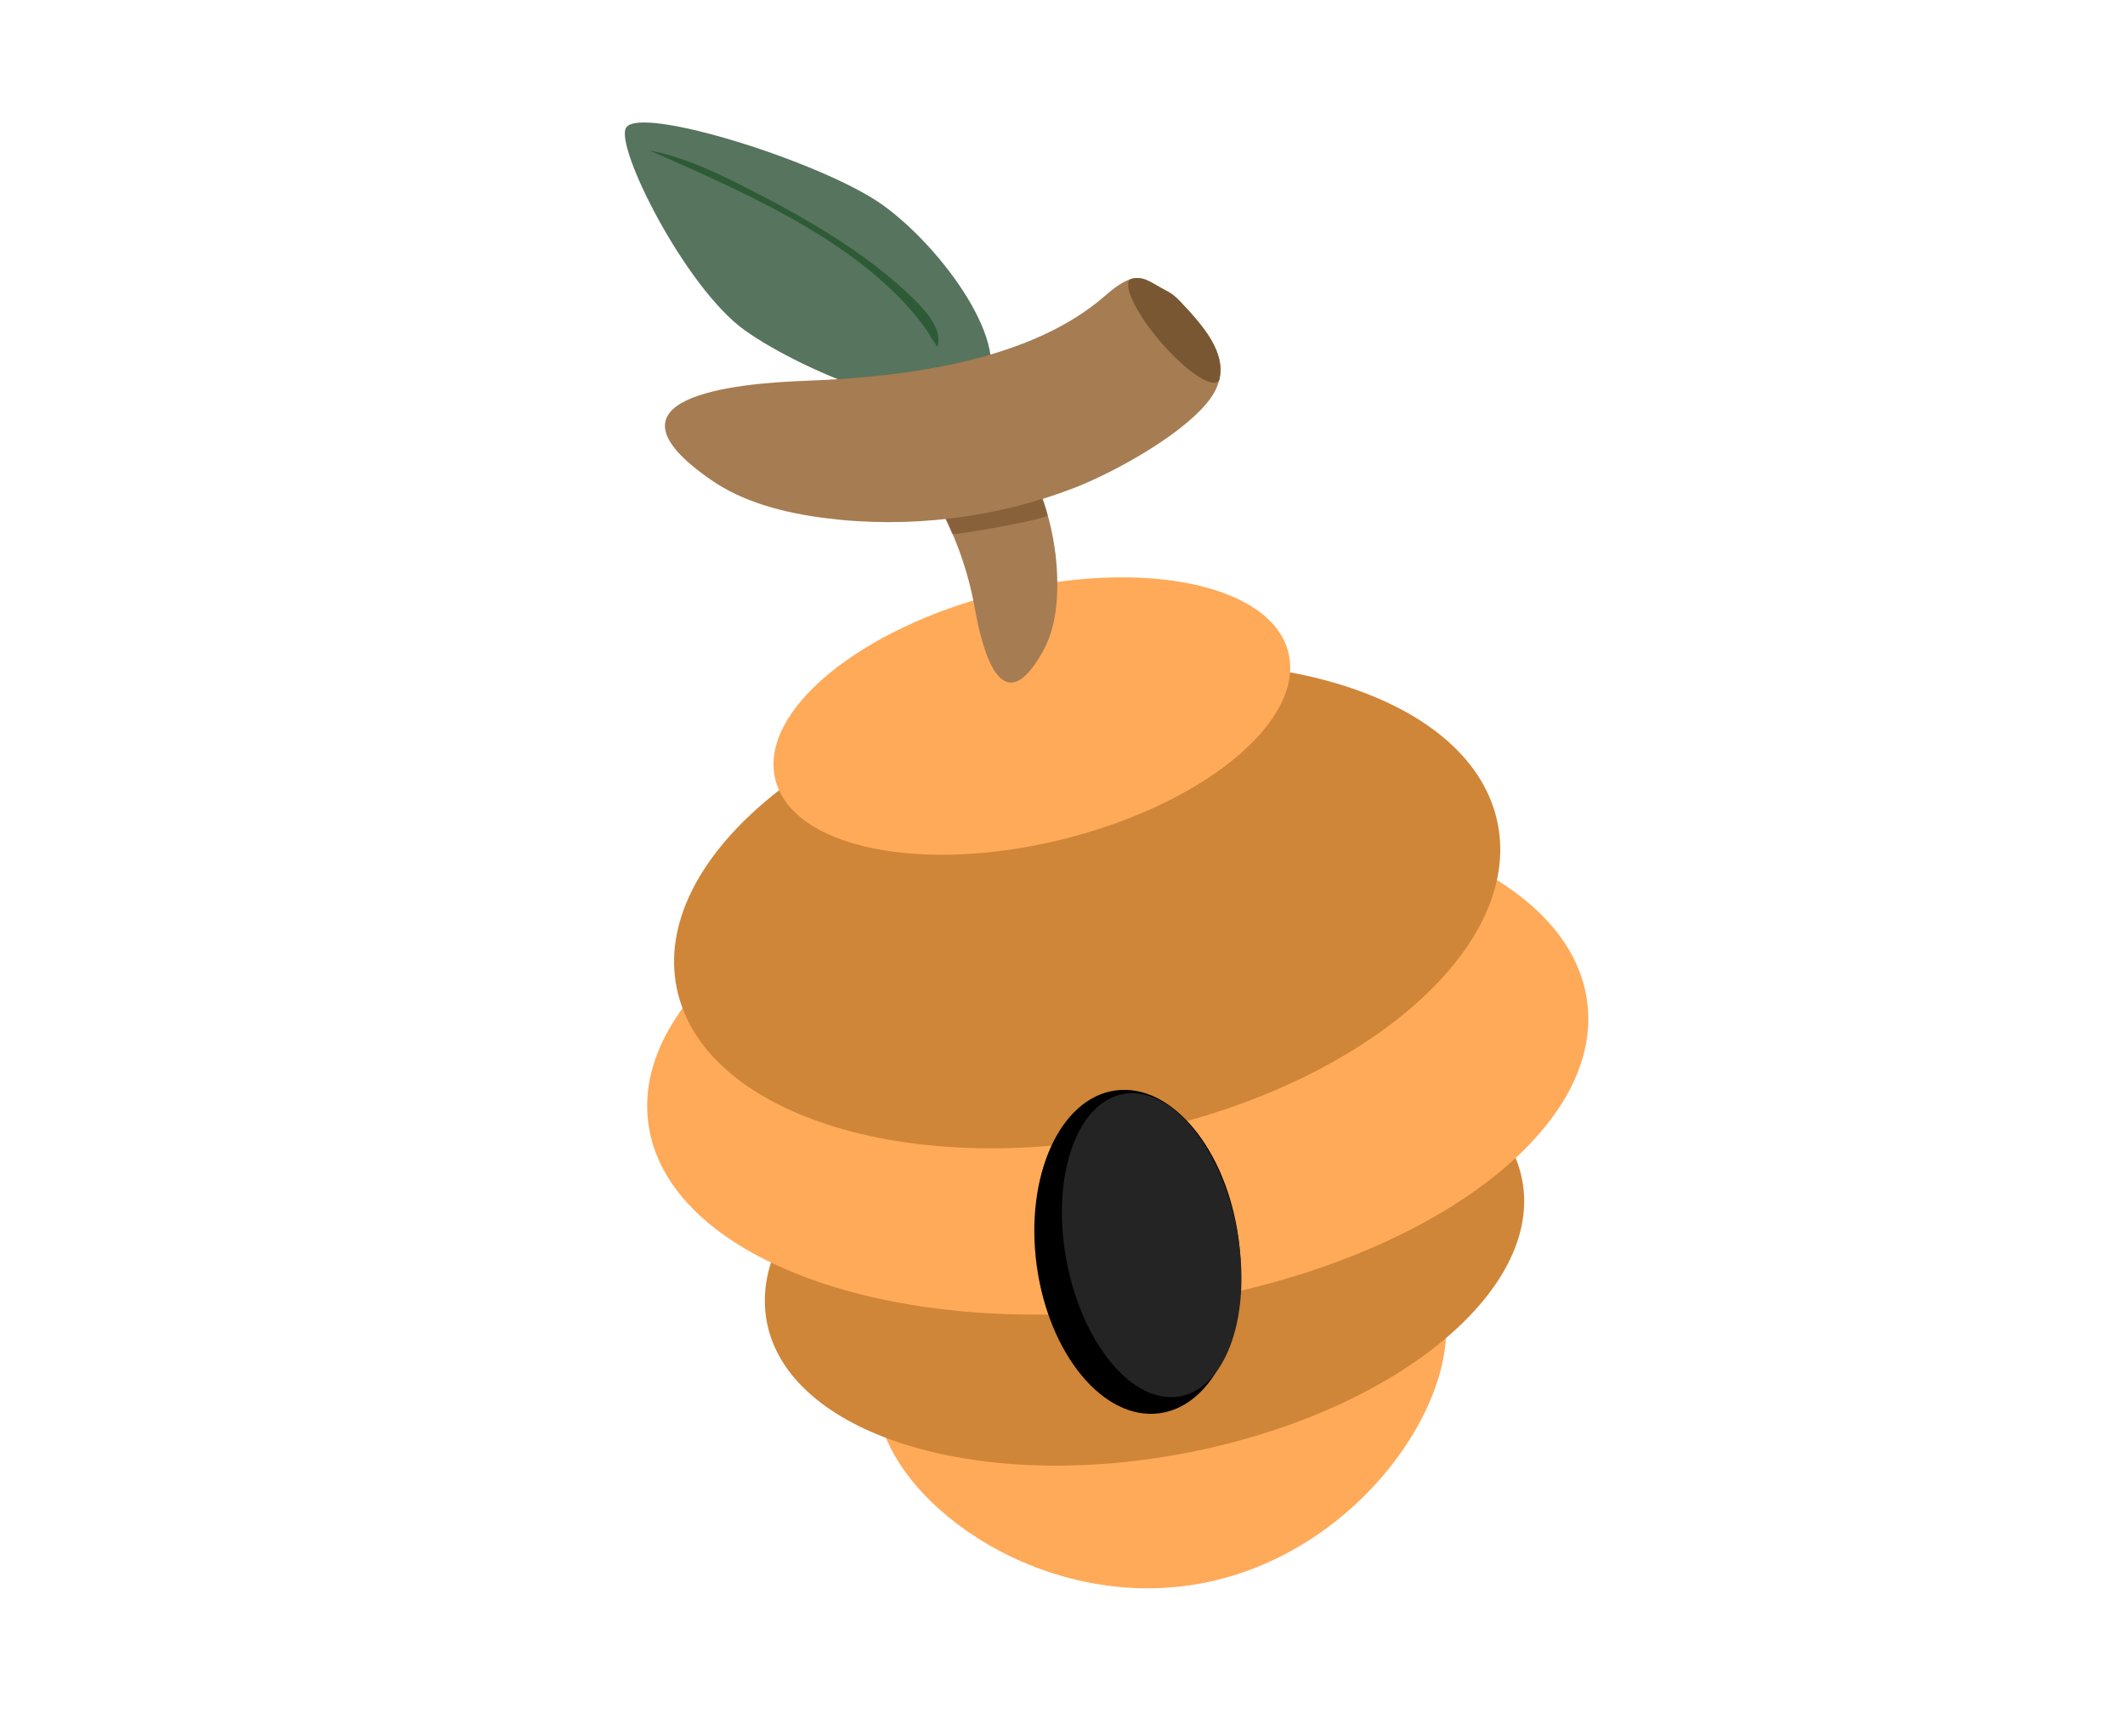
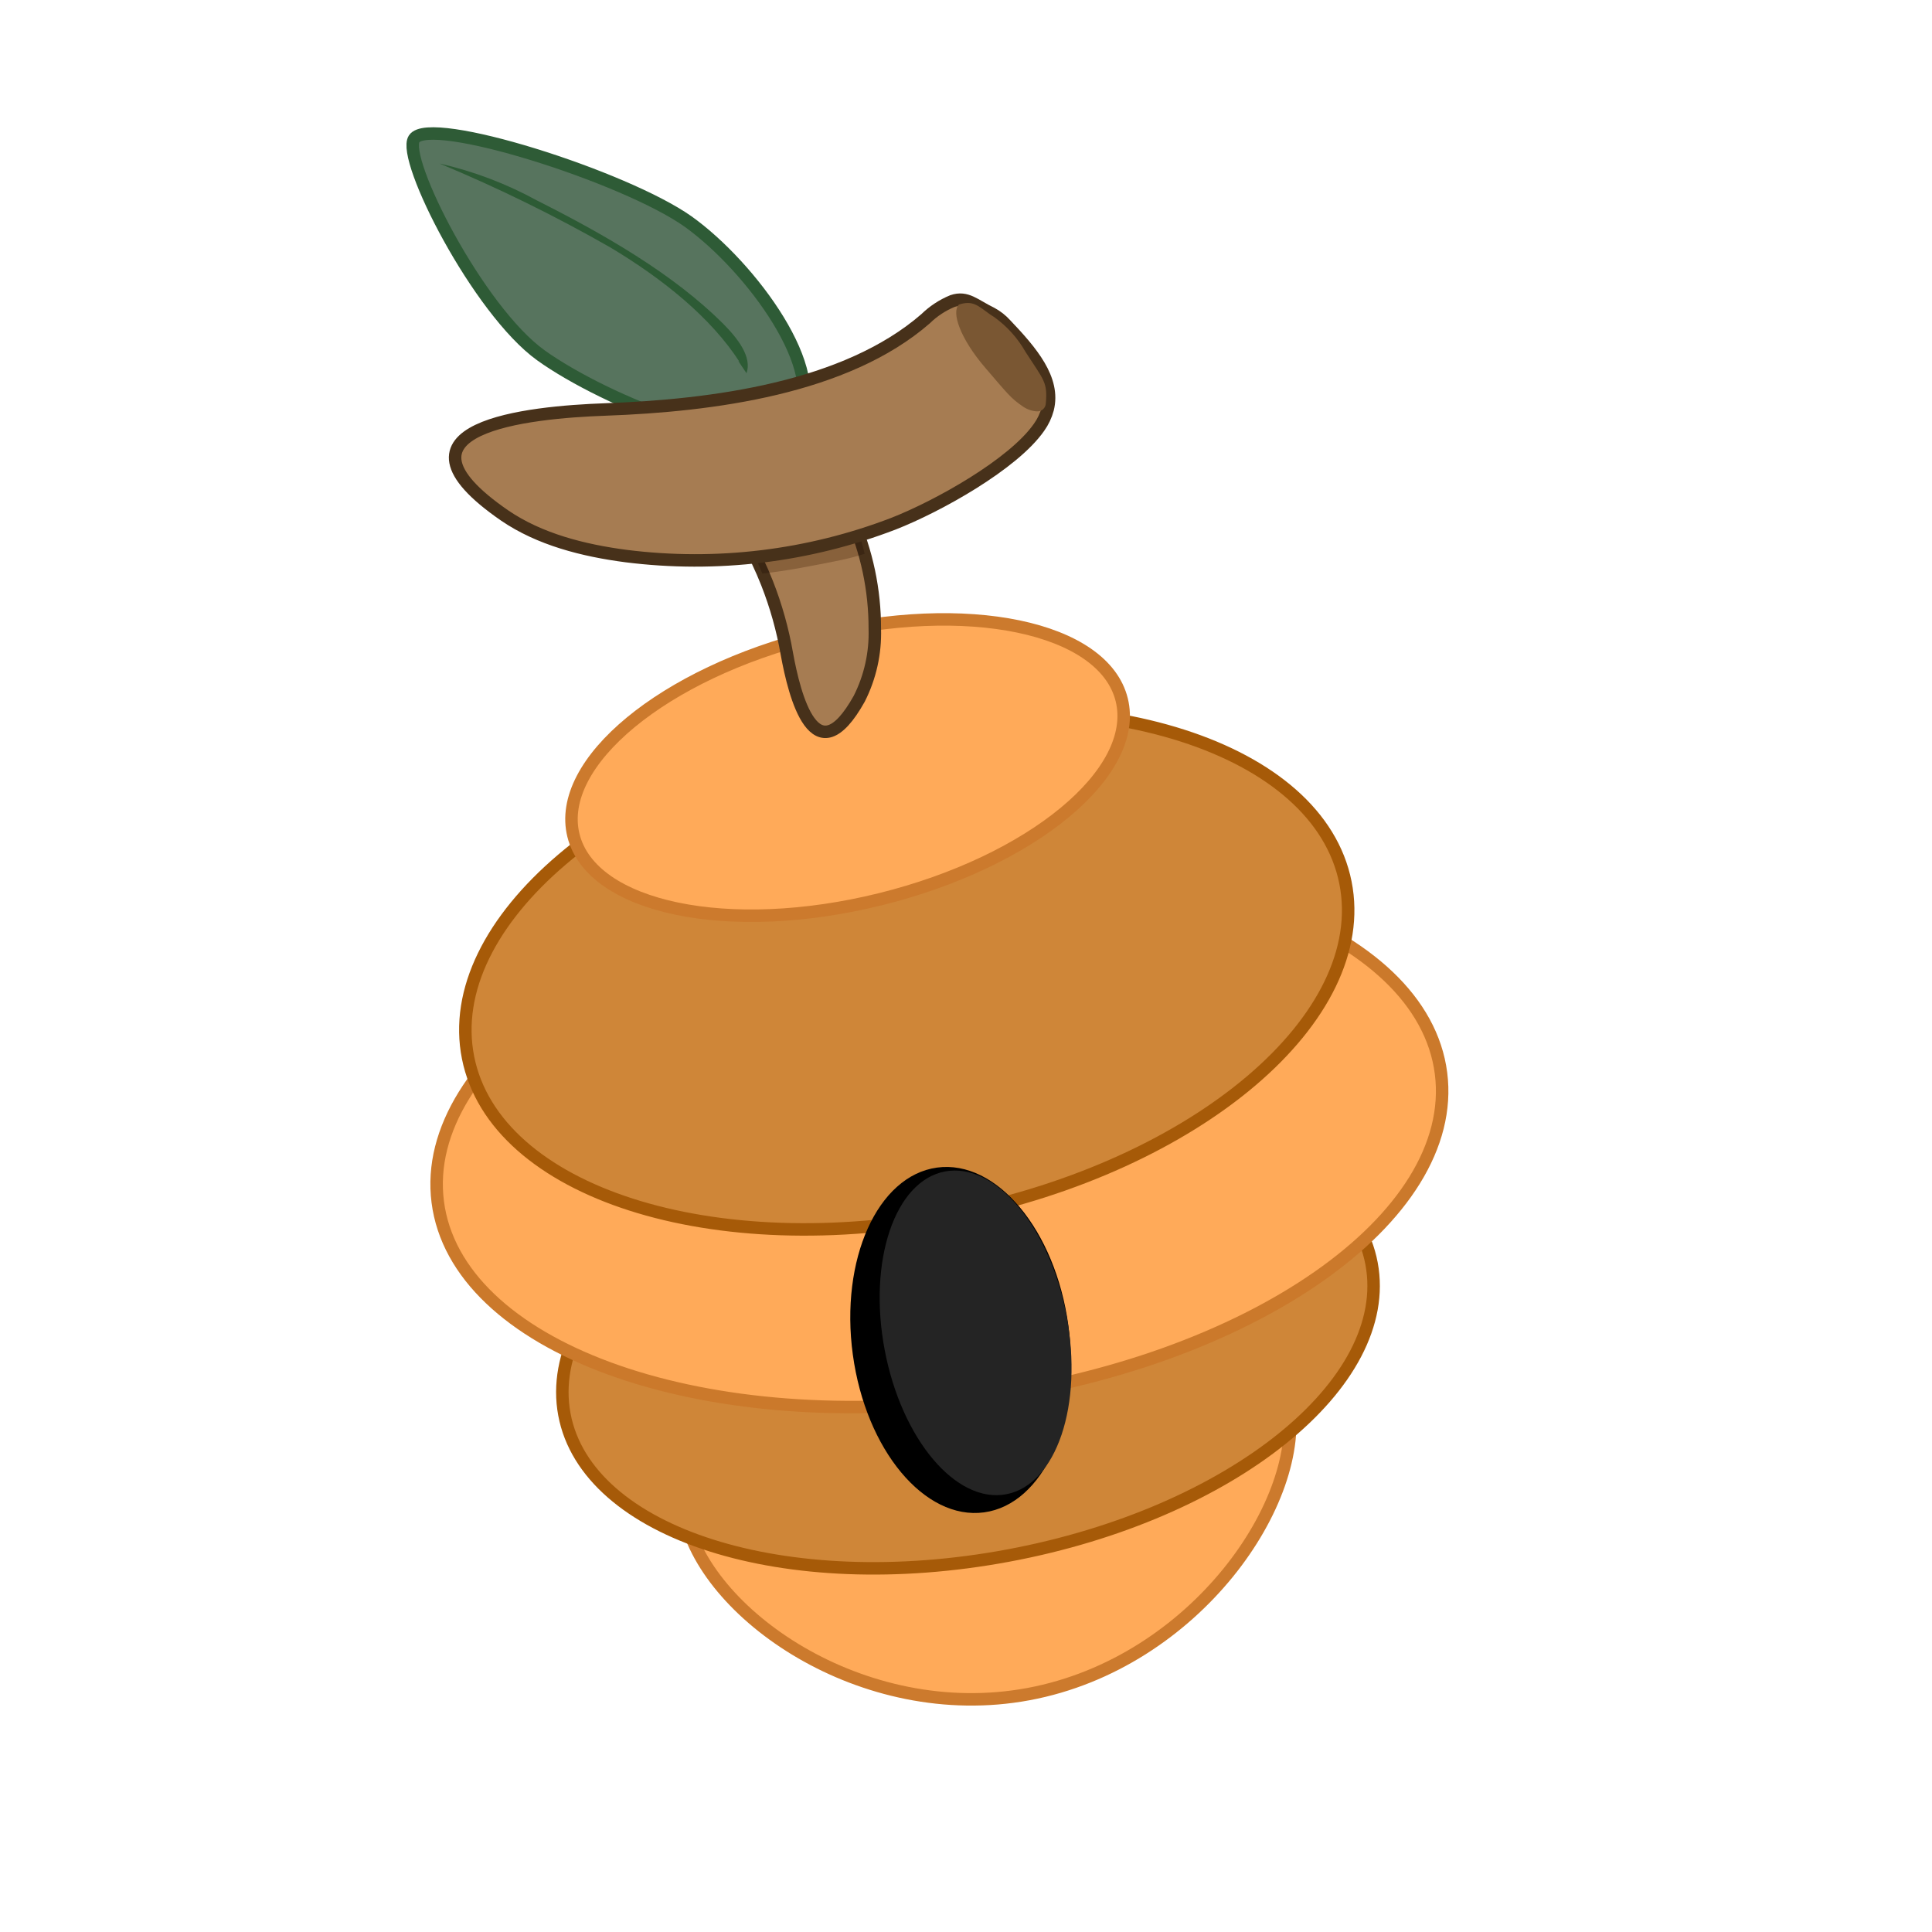
- <svg xmlns="http://www.w3.org/2000/svg" viewBox="0 0 1272.15 1039.02">
+ <svg xmlns="http://www.w3.org/2000/svg" viewBox="0 0 175 175">
  <defs>
-     <style>
-       .cls-1 {
-         opacity: .34;
-       }
- 
-       .cls-1, .cls-2 {
-         fill: #7a5733;
-       }
- 
-       .cls-1, .cls-3 {
-         mix-blend-mode: multiply;
-       }
- 
-       .cls-4 {
-         isolation: isolate;
-       }
- 
-       .cls-5 {
-         fill: #a67c52;
-       }
- 
-       .cls-6 {
-         fill: #cf8638;
-       }
- 
-       .cls-7 {
-         fill: #242424;
-       }
- 
-       .cls-8 {
-         fill: #57745e;
-       }
- 
-       .cls-3 {
-         fill: #018a1a;
-         opacity: .48;
-       }
- 
-       .cls-9 {
-         fill: #ffaa59;
-       }
-     </style>
+     <style>.cls-1{isolation:isolate;}.cls-2,.cls-4{fill:#ffaa59;}.cls-2{stroke:#cc7a2d;}.cls-2,.cls-3,.cls-4,.cls-6,.cls-7{stroke-miterlimit:10;stroke-width:1.13px;}.cls-3{fill:#cf8638;stroke:#a65a08;}.cls-4{stroke:#cb792b;}.cls-5{fill:#242424;}.cls-6{fill:#57745e;stroke:#2e5b36;}.cls-7{fill:#a67c52;stroke:#47311a;}.cls-8,.cls-9{fill:#7a5733;}.cls-10,.cls-8{mix-blend-mode:multiply;}.cls-8{opacity:0.34;}.cls-10{fill:#018a1a;opacity:0.48;}</style>
  </defs>
-   <g class="cls-4">
+   <g class="cls-1">
    <g id="beehive">
      <g id="Layer_7_copy_2" data-name="Layer 7 copy 2">
-         <path class="cls-9" d="m864.67,783.36c10.35,55.42-52.04,146.93-145.51,164.38-93.47,17.45-182.61-45.76-192.96-101.18-10.35-55.42,57.03-114.49,150.5-131.94,93.47-17.45,177.62,13.32,187.97,68.74Z" />
-         <ellipse class="cls-6" cx="685.18" cy="748.76" rx="230.06" ry="123.41" transform="translate(-125.84 138.55) rotate(-10.58)" />
-         <ellipse class="cls-9" cx="669.18" cy="635.86" rx="283.38" ry="147.78" transform="translate(-75.5 90.36) rotate(-7.31)" />
-         <ellipse class="cls-6" cx="650.84" cy="542.05" rx="250.63" ry="139.41" transform="translate(-93.52 137.9) rotate(-11.29)" />
-         <ellipse class="cls-9" cx="617.75" cy="428.56" rx="158.2" ry="76.04" transform="translate(-84.83 160.86) rotate(-13.89)" />
+         <path class="cls-2" d="M116.69,126.88c1.68,9-8.41,23.75-23.52,26.57S63.65,146.06,62,137.1s9.22-18.51,24.33-21.33S115,117.92,116.69,126.88Z" />
+         <ellipse class="cls-3" cx="87.68" cy="121.29" rx="37.19" ry="19.95" transform="translate(-20.78 18.16) rotate(-10.58)" />
+         <ellipse class="cls-4" cx="85.09" cy="103.04" rx="45.81" ry="23.89" transform="translate(-12.42 11.67) rotate(-7.31)" />
+         <ellipse class="cls-3" cx="82.13" cy="87.87" rx="40.52" ry="22.54" transform="translate(-15.61 17.78) rotate(-11.29)" />
+         <ellipse class="cls-2" cx="76.78" cy="69.52" rx="25.58" ry="12.29" transform="translate(-14.45 20.47) rotate(-13.89)" />
      </g>
      <g id="Layer_19" data-name="Layer 19">
-         <ellipse cx="681.05" cy="749.26" rx="60.94" ry="97.51" transform="translate(-95.19 99.13) rotate(-7.78)" />
+         <ellipse cx="87.01" cy="121.37" rx="9.85" ry="15.76" transform="translate(-15.63 12.9) rotate(-7.78)" />
      </g>
      <g id="Layer_19_copy" data-name="Layer 19 copy">
-         <ellipse class="cls-7" cx="689.41" cy="745.38" rx="51.82" ry="92.07" transform="translate(-126.88 141.6) rotate(-10.75)" />
+         <ellipse class="cls-5" cx="88.36" cy="120.74" rx="8.38" ry="14.88" transform="translate(-20.96 18.59) rotate(-10.75)" />
      </g>
      <g id="Layer_23" data-name="Layer 23">
-         <path class="cls-8" d="m528.3,122.6c35.48,25.36,79.29,85.05,60.66,111.12-18.63,26.07-107.7-10.73-143.18-36.09-35.48-25.36-78.09-110.24-70.91-121.28,8.79-13.5,117.94,20.89,153.43,46.25Z" />
+         <path class="cls-6" d="M62.32,20.06c5.73,4.1,12.81,13.75,9.8,18S54.71,36.29,49,32.19,36.35,14.37,37.51,12.58C38.93,10.4,56.58,16,62.32,20.06Z" />
      </g>
      <g id="Layer_9_copy_2" data-name="Layer 9 copy 2">
-         <path class="cls-5" d="m624.25,390.03c-24.79,44.3-36.32-1.73-40.55-25.3-2.37-13.5-6.06-26.74-11.11-39.49-3.16-8.24-6.94-16.19-11.17-23.86-5.26-9.42-11.19-18.36-18-26.76-5.6-6.87-12-15.42-8.83-23.69.68-1.84,1.8-3.46,3.14-4.9,9.8-11.24,27.5-12.83,41.14-6.91,13.69,5.99,23.9,18.06,31.75,30.89,3.39,5.6,6.37,11.36,9,17.29,3.84,8.52,6.83,17.47,9.04,26.56,2.9,12.06,4.36,24.35,4.31,36.72-.03,13.63-2.09,27.61-8.71,39.46Z" />
+         <path class="cls-7" d="M77.83,63.29c-4,7.17-5.87-.28-6.56-4.09a32.87,32.87,0,0,0-1.79-6.38A31.57,31.57,0,0,0,67.67,49a30.53,30.53,0,0,0-2.91-4.32c-.91-1.11-1.94-2.5-1.43-3.83a2.42,2.42,0,0,1,.51-.8c1.58-1.81,4.45-2.07,6.65-1.11a12.09,12.09,0,0,1,5.13,5,25.69,25.69,0,0,1,1.46,2.8,25,25,0,0,1,2.16,10.23A13.13,13.13,0,0,1,77.83,63.29Z" />
        <g id="Layer_21_copy" data-name="Layer 21 copy">
-           <path class="cls-1" d="m627.32,308.76c-4.66,1.55-9.09,2.65-13.34,3.54-15.49,3.16-30.74,6.07-44.04,7.55-3.28-8.27-7.21-16.25-11.58-23.96,14.82-4.69,33.74-9.32,53.6-12.78,2.01-.35,4.01-.7,5.94-1,3.98,8.56,7.1,17.54,9.41,26.64Z" />
+           <path class="cls-8" d="M78.32,50.16a20.29,20.29,0,0,1-2.15.57c-2.51.51-5,1-7.12,1.22a31.36,31.36,0,0,0-1.87-3.87A68.41,68.41,0,0,1,75.84,46l1-.16A23.47,23.47,0,0,1,78.32,50.16Z" />
        </g>
-         <path class="cls-5" d="m729.85,227.66c-.84,3.37-2.38,6.77-4.82,10.27-14.43,20.68-56.69,44.28-81.66,54-47.01,18.19-99.48,24.59-149.66,18.15-24.24-3.12-48.56-9.39-67.81-22.67-71.89-49.58,13.25-57.92,56.4-59.49,60.05-2.15,134.64-11.93,179.2-50.83,6.44-5.64,11.13-8.62,15-9.91,8.13-2.68,12.66,2.31,21.97,6.97,3.07,1.59,5.64,3.75,7.9,6.15,14.32,15.14,27.72,30.7,23.48,47.36Z" />
+         <path class="cls-7" d="M94.9,37.05a5.13,5.13,0,0,1-.78,1.65c-2.33,3.35-9.16,7.16-13.2,8.74a50.1,50.1,0,0,1-24.2,2.93c-3.91-.51-7.85-1.52-11-3.67-11.62-8,2.14-9.36,9.12-9.61,9.71-.35,21.77-1.93,29-8.22a7.65,7.65,0,0,1,2.43-1.6c1.31-.44,2,.37,3.55,1.12a4.8,4.8,0,0,1,1.27,1C93.42,31.84,95.58,34.35,94.9,37.05Z" />
      </g>
      <g id="Layer_21" data-name="Layer 21">
-         <path class="cls-2" d="m729.85,227.66c-.25.26-.42.47-.65.66-4.46,3.85-19.88-6.8-34.42-23.69-14.43-16.8-22.52-33.44-18.27-37.46,8.13-2.68,12.66,2.31,21.97,6.97,3.07,1.59,5.64,3.75,7.9,6.15,14.32,15.14,27.72,30.7,23.48,47.36Z" />
+         <path class="cls-9" d="M93.9,37.26h0a2.46,2.46,0,0,1-1.23-.43c-1.11-.75-1.39-1.15-3.42-3.51-2.33-2.71-3.08-5.08-2.39-5.73,1.24-.41,1.72.09,2.78.86a3.87,3.87,0,0,0,.37.24,9.87,9.87,0,0,1,2.89,3.2c1.65,2.56,2,2.71,1.83,4.65A.76.76,0,0,1,93.9,37.26Z" />
      </g>
-       <path class="cls-3" d="m557.27,201.39c-15.95-24.78-42.65-46.37-72.46-64.29-29.82-17.91-62.88-32.49-95.75-46.98,19.53,3.69,37.56,12.12,54.75,20.76,38.65,19.44,76.27,41.33,103.92,68.76,8.61,8.55,16.56,18.89,13.39,27.99-3-4.41-6.01-8.81-3.84-6.25Z" />
+       <path class="cls-10" d="M67,32.8c-2.58-4-6.89-7.5-11.72-10.39a137.92,137.92,0,0,0-15.47-7.6,34.14,34.14,0,0,1,8.85,3.36C54.9,21.31,61,24.85,65.46,29.28c1.39,1.39,2.67,3.06,2.16,4.53C67.13,33.1,66.65,32.38,67,32.8Z" />
    </g>
  </g>
</svg>
